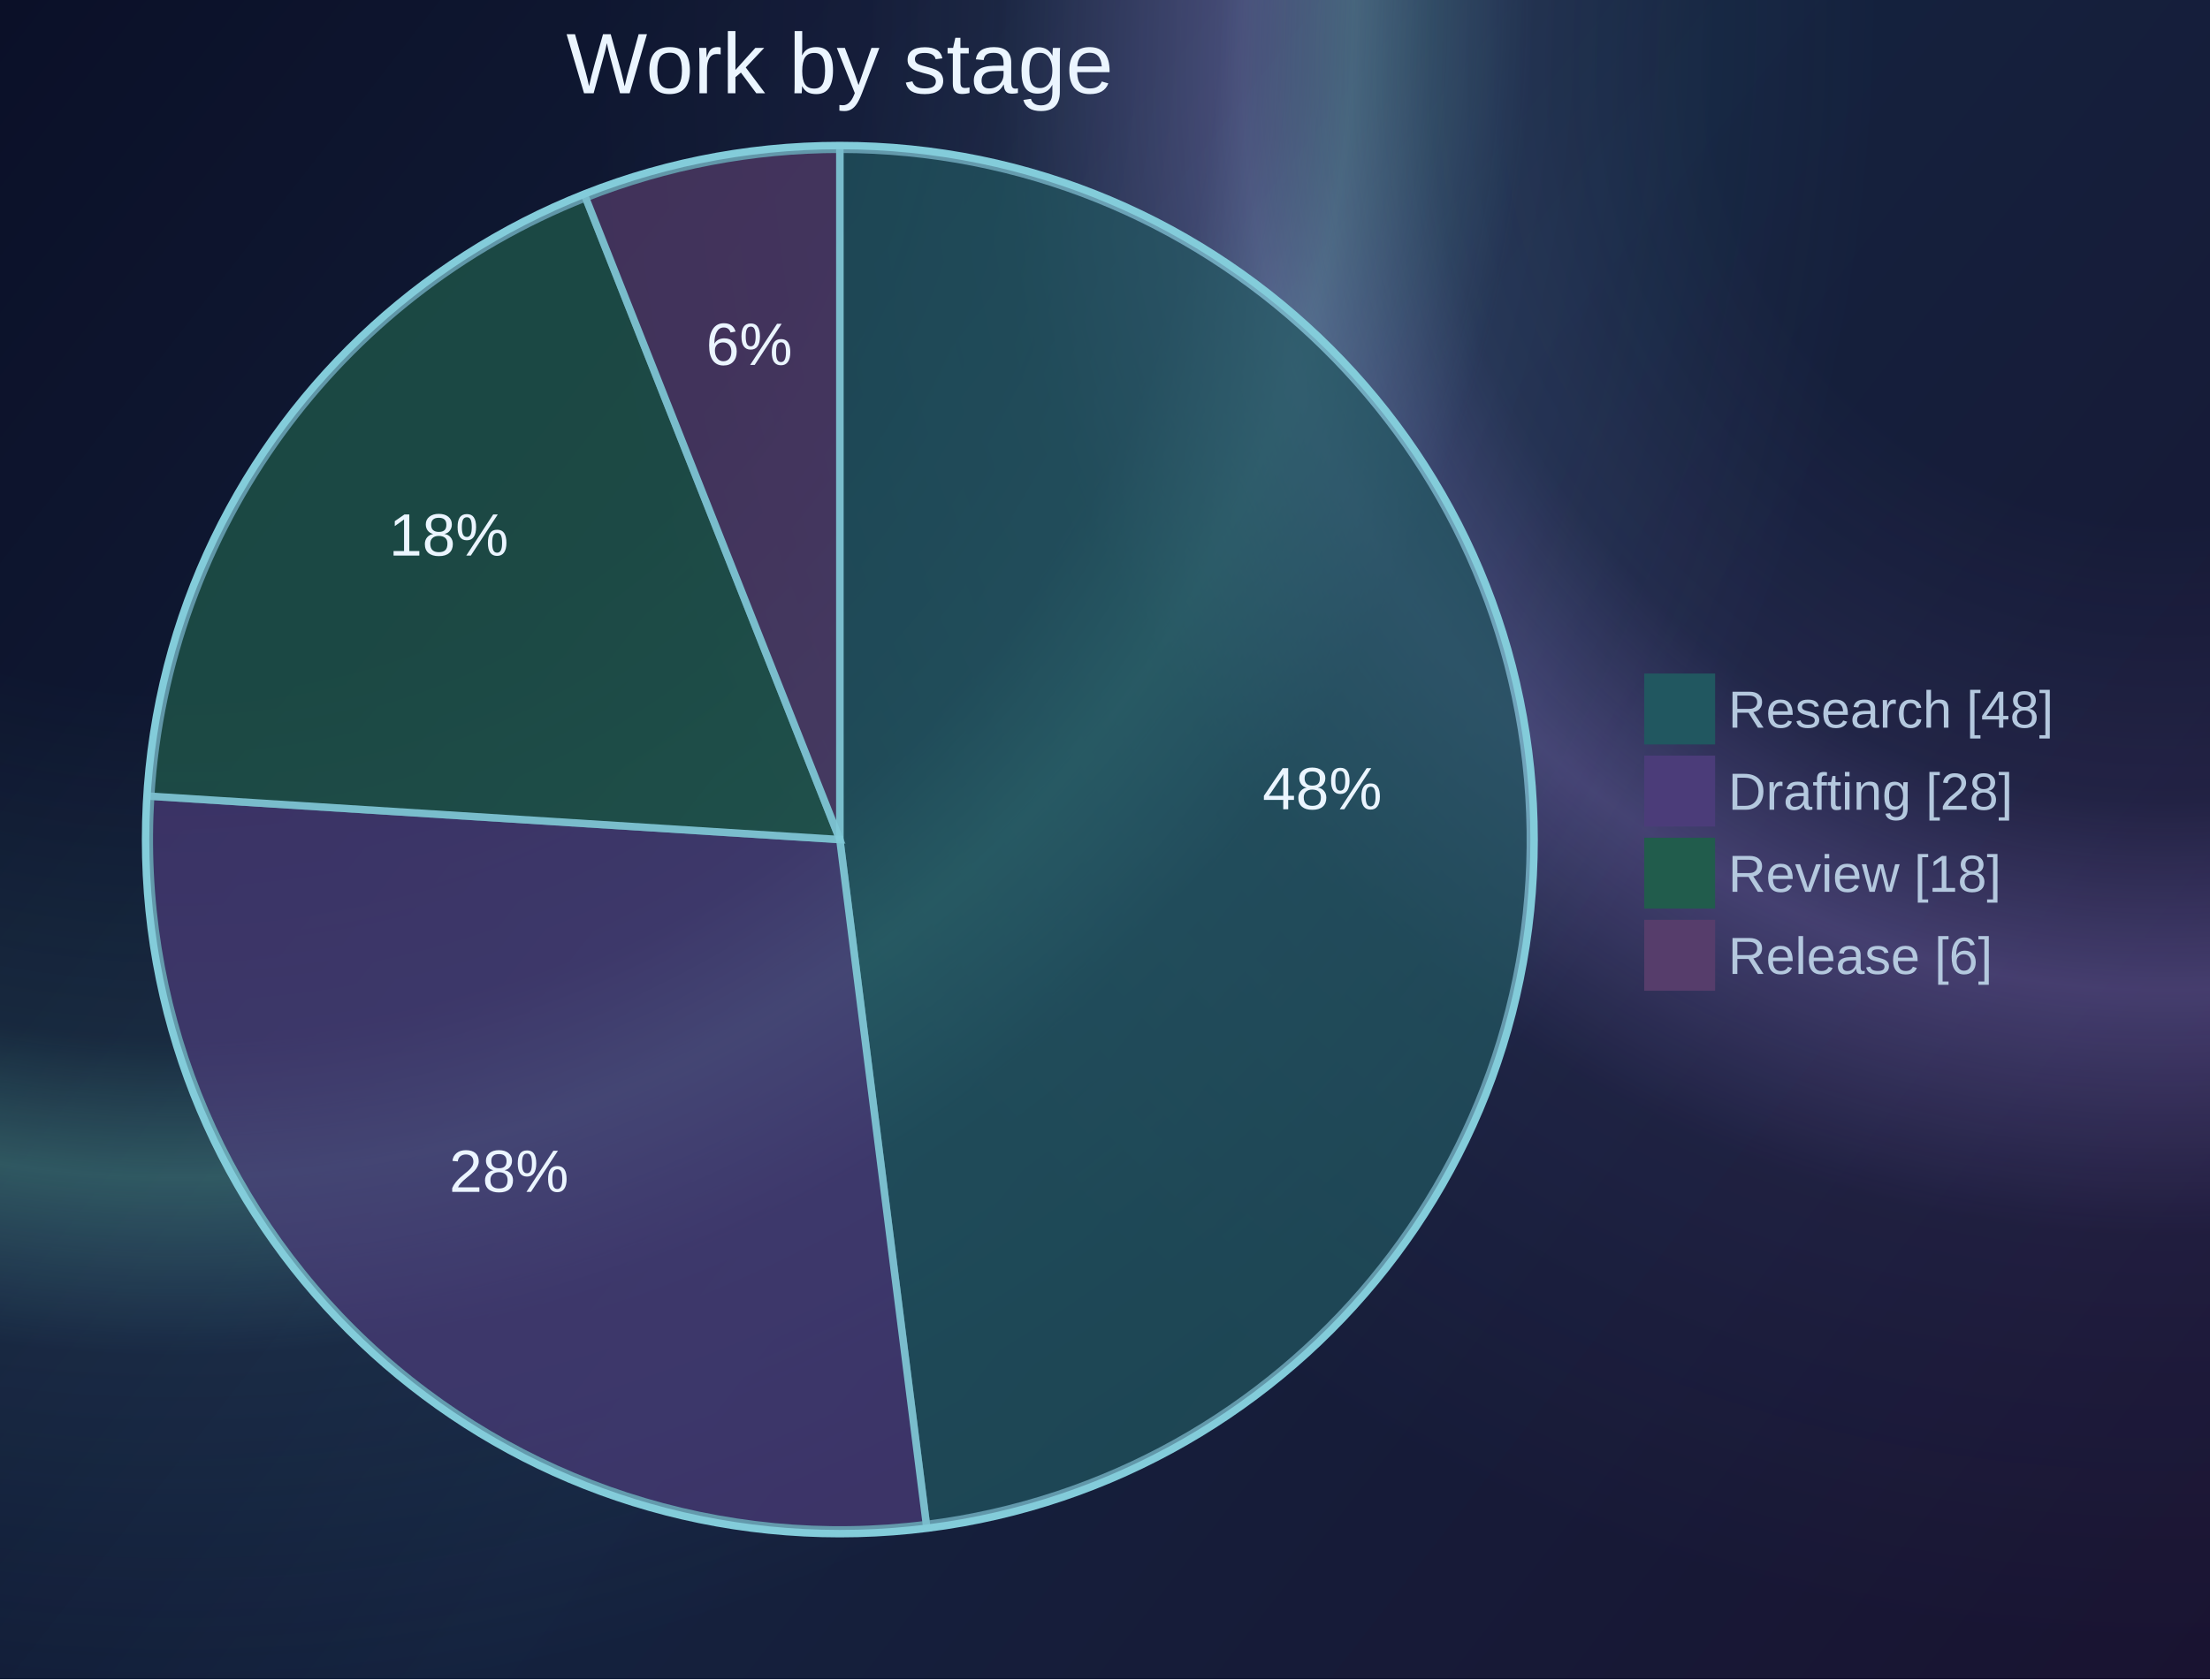
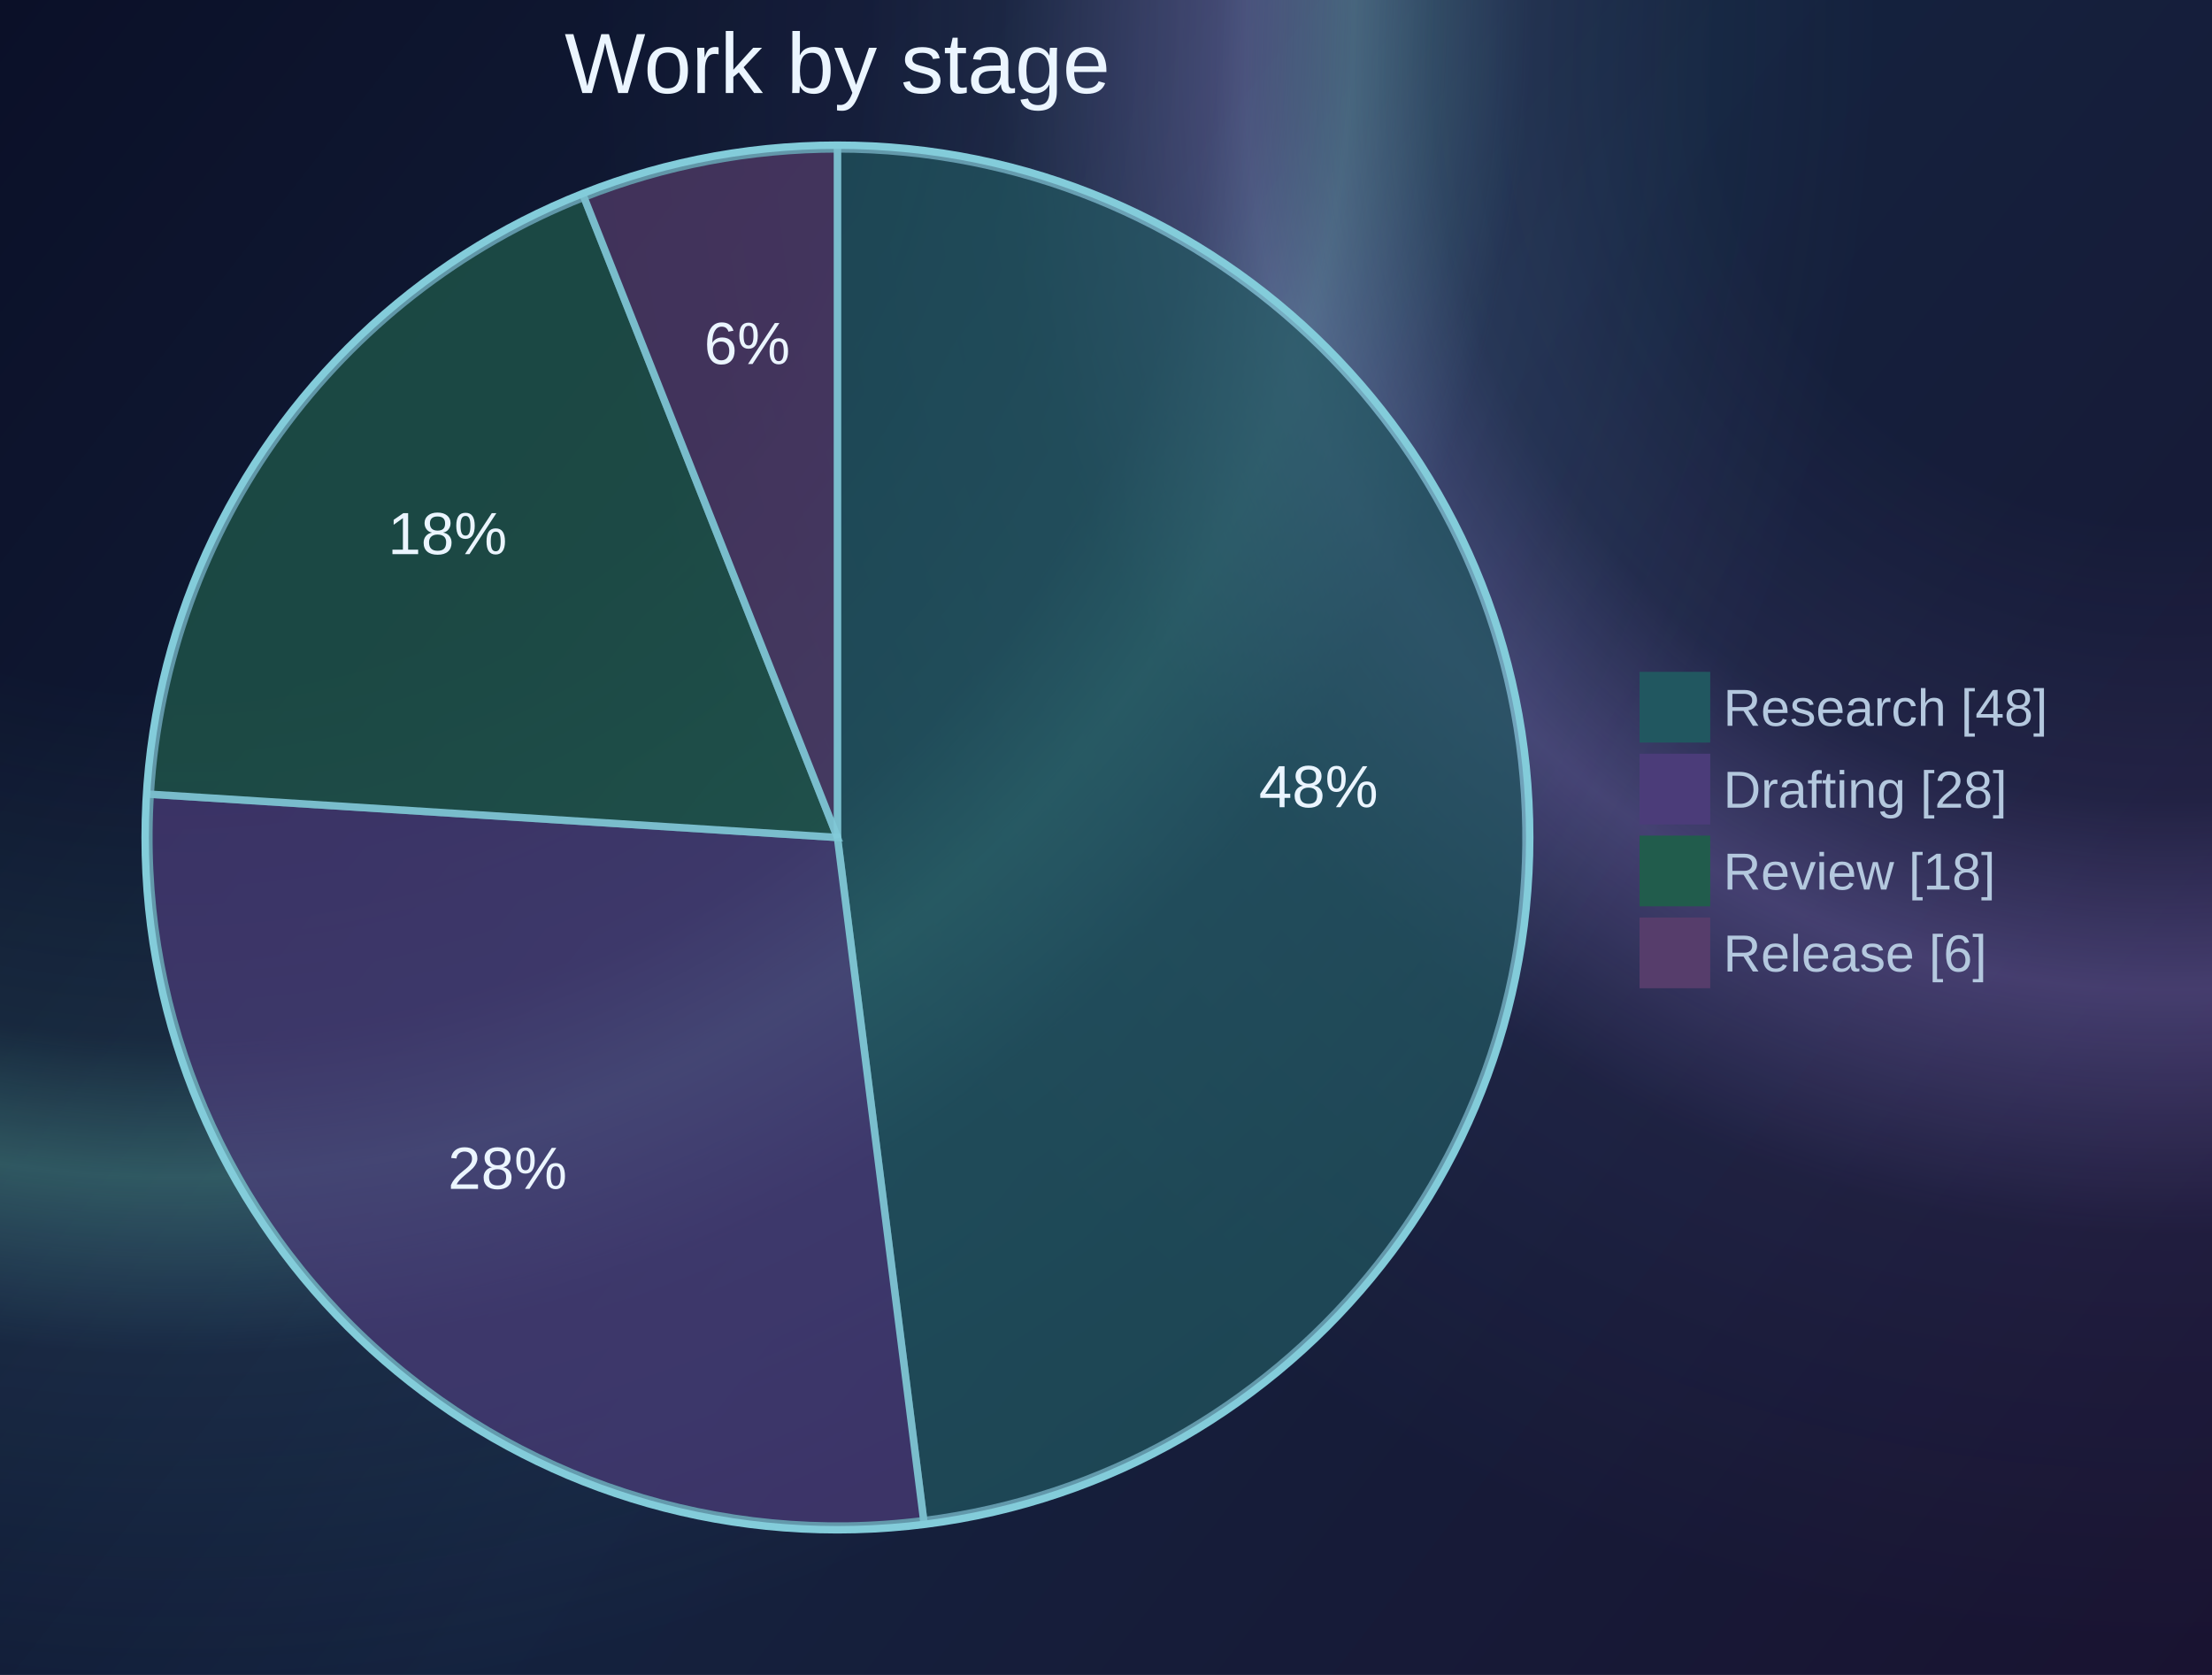
- <svg xmlns="http://www.w3.org/2000/svg" id="theme-aurora-pie" width="100%" viewBox="0 0 592.08 450" style="max-width: 592.08px;" role="graphics-document document" aria-roledescription="pie">
+ <svg xmlns="http://www.w3.org/2000/svg" id="merman" width="100%" viewBox="0 0 594.312 450" style="max-width: 594.312px;" role="graphics-document document" aria-roledescription="pie">
  <defs>
-     <linearGradient id="theme-aurora-pie-merman-theme-canvas-base-gradient" gradientUnits="userSpaceOnUse" x1="3.052" y1="-3.907" x2="589.028" y2="453.907">
+     <linearGradient id="merman-merman-theme-canvas-base-gradient" gradientUnits="userSpaceOnUse" x1="3.476" y1="-4.449" x2="590.837" y2="454.449">
      <stop offset="0%" stop-color="#0B1028" />
      <stop offset="50%" stop-color="#14223E" />
      <stop offset="100%" stop-color="#191331" />
    </linearGradient>
  </defs>
-   <rect class="merman-theme-canvas-base" data-merman-theme-canvas="base" aria-hidden="true" pointer-events="none" x="0" y="0" width="592.08" height="450" fill="url(#theme-aurora-pie-merman-theme-canvas-base-gradient)" />
+   <rect class="merman-theme-canvas-base" data-merman-theme-canvas="base" aria-hidden="true" pointer-events="none" x="0" y="0" width="594.312" height="450" fill="url(#merman-merman-theme-canvas-base-gradient)" />
  <defs>
-     <radialGradient id="theme-aurora-pie-merman-theme-canvas-layer-0-gradient" gradientUnits="userSpaceOnUse" cx="47.366" cy="0" r="525.861">
+     <radialGradient id="merman-merman-theme-canvas-layer-0-gradient" gradientUnits="userSpaceOnUse" cx="47.545" cy="0" r="527.118">
      <stop offset="0%" stop-color="rgba(120, 232, 202, 0)" />
      <stop offset="35%" stop-color="rgba(120, 232, 202, 0)" />
      <stop offset="53%" stop-color="rgba(120, 232, 202, 0.08)" />
      <stop offset="60%" stop-color="rgba(120, 232, 202, 0.3)" />
      <stop offset="69%" stop-color="rgba(130, 220, 236, 0.07)" />
      <stop offset="87%" stop-color="rgba(130, 220, 236, 0)" />
      <stop offset="100%" stop-color="rgba(130, 220, 236, 0)" />
    </radialGradient>
  </defs>
  <g class="merman-theme-canvas-layer" data-merman-theme-canvas-layer="0" aria-hidden="true" pointer-events="none">
-     <rect x="0" y="0" width="592.08" height="450" fill="url(#theme-aurora-pie-merman-theme-canvas-layer-0-gradient)" />
+     <rect x="0" y="0" width="594.312" height="450" fill="url(#merman-merman-theme-canvas-layer-0-gradient)" />
  </g>
  <defs>
-     <radialGradient id="theme-aurora-pie-merman-theme-canvas-layer-1-gradient" gradientUnits="userSpaceOnUse" cx="580.238" cy="18" r="504.826">
+     <radialGradient id="merman-merman-theme-canvas-layer-1-gradient" gradientUnits="userSpaceOnUse" cx="582.426" cy="18" r="506.034">
      <stop offset="0%" stop-color="rgba(187, 156, 255, 0)" />
      <stop offset="24%" stop-color="rgba(187, 156, 255, 0)" />
      <stop offset="39%" stop-color="rgba(187, 156, 255, 0.07)" />
      <stop offset="49%" stop-color="rgba(187, 156, 255, 0.28)" />
      <stop offset="62%" stop-color="rgba(187, 156, 255, 0.05)" />
      <stop offset="84%" stop-color="rgba(187, 156, 255, 0)" />
      <stop offset="100%" stop-color="rgba(187, 156, 255, 0)" />
    </radialGradient>
  </defs>
  <g class="merman-theme-canvas-layer" data-merman-theme-canvas-layer="1" aria-hidden="true" pointer-events="none">
-     <rect x="0" y="0" width="592.08" height="450" fill="url(#theme-aurora-pie-merman-theme-canvas-layer-1-gradient)" />
+     <rect x="0" y="0" width="594.312" height="450" fill="url(#merman-merman-theme-canvas-layer-1-gradient)" />
  </g>
-   <style>#theme-aurora-pie{font-family:Avenir, "Segoe UI", Arial, "Noto Sans CJK SC", sans-serif;font-size:16px;fill:#333;}@keyframes edge-animation-frame{from{stroke-dashoffset:0;}}@keyframes dash{to{stroke-dashoffset:0;}}#theme-aurora-pie .edge-animation-slow{stroke-dasharray:9,5!important;stroke-dashoffset:900;animation:dash 50s linear infinite;stroke-linecap:round;}#theme-aurora-pie .edge-animation-fast{stroke-dasharray:9,5!important;stroke-dashoffset:900;animation:dash 20s linear infinite;stroke-linecap:round;}#theme-aurora-pie .error-icon{fill:#552222;}#theme-aurora-pie .error-text{fill:#552222;stroke:#552222;}#theme-aurora-pie .edge-thickness-normal{stroke-width:1px;}#theme-aurora-pie .edge-thickness-thick{stroke-width:3.5px;}#theme-aurora-pie .edge-pattern-solid{stroke-dasharray:0;}#theme-aurora-pie .edge-thickness-invisible{stroke-width:0;fill:none;}#theme-aurora-pie .edge-pattern-dashed{stroke-dasharray:3;}#theme-aurora-pie .edge-pattern-dotted{stroke-dasharray:2;}#theme-aurora-pie .marker{fill:#333333;stroke:#333333;}#theme-aurora-pie .marker.cross{stroke:#333333;}#theme-aurora-pie svg{font-family:Avenir, "Segoe UI", Arial, "Noto Sans CJK SC", sans-serif;font-size:16px;}#theme-aurora-pie p{margin:0;}#theme-aurora-pie .pieCircle{stroke:#83CCDA;stroke-width:2px;opacity:0.7;}#theme-aurora-pie .pieCircle.highlighted{scale:1.05;opacity:1;}#theme-aurora-pie .pieCircle.highlightedOnHover:hover{transition-duration:250ms;scale:1.05;opacity:1;}#theme-aurora-pie .pieOuterCircle{stroke:#83CCDA;stroke-width:2px;fill:none;}#theme-aurora-pie .pieTitleText{text-anchor:middle;font-size:23px;fill:#EBF5FF;font-family:Avenir, "Segoe UI", Arial, "Noto Sans CJK SC", sans-serif;font-weight:500;}#theme-aurora-pie .slice{font-family:Avenir, "Segoe UI", Arial, "Noto Sans CJK SC", sans-serif;fill:#EBF5FF;font-size:16px;font-weight:500;}#theme-aurora-pie .legend text{fill:#B4C8DE;font-family:Avenir, "Segoe UI", Arial, "Noto Sans CJK SC", sans-serif;font-size:14px;}#theme-aurora-pie .node .neo-node{stroke:#9370DB;}#theme-aurora-pie [data-look="neo"].node rect,#theme-aurora-pie [data-look="neo"].cluster rect,#theme-aurora-pie [data-look="neo"].node polygon{stroke:#9370DB;filter:drop-shadow(1px 2px 2px rgba(185, 185, 185, 1));}#theme-aurora-pie [data-look="neo"].swimlane.cluster rect{filter:none;}#theme-aurora-pie [data-look="neo"].node path{stroke:#9370DB;stroke-width:1px;}#theme-aurora-pie [data-look="neo"].node .outer-path{filter:drop-shadow(1px 2px 2px rgba(185, 185, 185, 1));}#theme-aurora-pie [data-look="neo"].node .neo-line path{stroke:#9370DB;filter:none;}#theme-aurora-pie [data-look="neo"].node circle{stroke:#9370DB;filter:drop-shadow(1px 2px 2px rgba(185, 185, 185, 1));}#theme-aurora-pie [data-look="neo"].node circle .state-start{fill:#000000;}#theme-aurora-pie [data-look="neo"].icon-shape .icon{fill:#9370DB;filter:drop-shadow(1px 2px 2px rgba(185, 185, 185, 1));}#theme-aurora-pie [data-look="neo"].icon-shape .icon-neo path{stroke:#9370DB;filter:drop-shadow(1px 2px 2px rgba(185, 185, 185, 1));}#theme-aurora-pie :root{--mermaid-font-family:Avenir, "Segoe UI", Arial, "Noto Sans CJK SC", sans-serif;}</style>
+   <style>#merman{font-family:Avenir, "Segoe UI", Arial, "Noto Sans CJK SC", sans-serif;font-size:16px;fill:#333;}@keyframes edge-animation-frame{from{stroke-dashoffset:0;}}@keyframes dash{to{stroke-dashoffset:0;}}#merman .edge-animation-slow{stroke-dasharray:9,5!important;stroke-dashoffset:900;animation:dash 50s linear infinite;stroke-linecap:round;}#merman .edge-animation-fast{stroke-dasharray:9,5!important;stroke-dashoffset:900;animation:dash 20s linear infinite;stroke-linecap:round;}#merman .error-icon{fill:#552222;}#merman .error-text{fill:#552222;stroke:#552222;}#merman .edge-thickness-normal{stroke-width:1px;}#merman .edge-thickness-thick{stroke-width:3.5px;}#merman .edge-pattern-solid{stroke-dasharray:0;}#merman .edge-thickness-invisible{stroke-width:0;fill:none;}#merman .edge-pattern-dashed{stroke-dasharray:3;}#merman .edge-pattern-dotted{stroke-dasharray:2;}#merman .marker{fill:#333333;stroke:#333333;}#merman .marker.cross{stroke:#333333;}#merman svg{font-family:Avenir, "Segoe UI", Arial, "Noto Sans CJK SC", sans-serif;font-size:16px;}#merman p{margin:0;}#merman .pieCircle{stroke:#83CCDA;stroke-width:2px;opacity:0.7;}#merman .pieCircle.highlighted{scale:1.05;opacity:1;}#merman .pieCircle.highlightedOnHover:hover{transition-duration:250ms;scale:1.05;opacity:1;}#merman .pieOuterCircle{stroke:#83CCDA;stroke-width:2px;fill:none;}#merman .pieTitleText{text-anchor:middle;font-size:23px;fill:#EBF5FF;font-family:Avenir, "Segoe UI", Arial, "Noto Sans CJK SC", sans-serif;font-weight:500;}#merman .slice{font-family:Avenir, "Segoe UI", Arial, "Noto Sans CJK SC", sans-serif;fill:#EBF5FF;font-size:16px;font-weight:500;}#merman .legend text{fill:#B4C8DE;font-family:Avenir, "Segoe UI", Arial, "Noto Sans CJK SC", sans-serif;font-size:14px;}#merman .node .neo-node{stroke:#9370DB;}#merman [data-look="neo"].node rect,#merman [data-look="neo"].cluster rect,#merman [data-look="neo"].node polygon{stroke:#9370DB;filter:drop-shadow(1px 2px 2px rgba(185, 185, 185, 1));}#merman [data-look="neo"].swimlane.cluster rect{filter:none;}#merman [data-look="neo"].node path{stroke:#9370DB;stroke-width:1px;}#merman [data-look="neo"].node .outer-path{filter:drop-shadow(1px 2px 2px rgba(185, 185, 185, 1));}#merman [data-look="neo"].node .neo-line path{stroke:#9370DB;filter:none;}#merman [data-look="neo"].node circle{stroke:#9370DB;filter:drop-shadow(1px 2px 2px rgba(185, 185, 185, 1));}#merman [data-look="neo"].node circle .state-start{fill:#000000;}#merman [data-look="neo"].icon-shape .icon{fill:#9370DB;filter:drop-shadow(1px 2px 2px rgba(185, 185, 185, 1));}#merman [data-look="neo"].icon-shape .icon-neo path{stroke:#9370DB;filter:drop-shadow(1px 2px 2px rgba(185, 185, 185, 1));}#merman :root{--mermaid-font-family:Avenir, "Segoe UI", Arial, "Noto Sans CJK SC", sans-serif;}</style>
  <g />
  <g transform="translate(225,225)">
    <g>
      <circle cx="0" cy="0" r="186" class="pieOuterCircle" />
      <path d="M0,-185A185,185,0,0,1,23.187,183.541L0,0Z" fill="#215760" class="pieCircle" />
      <path d="M23.187,183.541A185,185,0,0,1,-184.635,-11.616L0,0Z" fill="#4B3C79" class="pieCircle" />
      <path d="M-184.635,-11.616A185,185,0,0,1,-68.103,-172.009L0,0Z" fill="#215C4C" class="pieCircle" />
      <path d="M-68.103,-172.009A185,185,0,0,1,0,-185L0,0Z" fill="#563D6B" class="pieCircle" />
      <text transform="translate(129.2445,-8.131372)" class="slice" style="text-anchor: middle;">48%</text>
      <text transform="translate(-88.64885,94.40144)" class="slice" style="text-anchor: middle;">28%</text>
      <text transform="translate(-104.7677,-76.11819)" class="slice" style="text-anchor: middle;">18%</text>
      <text transform="translate(-24.26588,-127.2062)" class="slice" style="text-anchor: middle;">6%</text>
    </g>
    <text x="0" y="-200" class="pieTitleText">Work by stage</text>
    <g class="legend" transform="translate(216,-44)">
      <rect width="18" height="18" style="fill: rgb(33, 87, 96); stroke: rgb(33, 87, 96);" />
      <text x="22" y="14">Research [48]</text>
    </g>
    <g class="legend" transform="translate(216,-22)">
      <rect width="18" height="18" style="fill: rgb(75, 60, 121); stroke: rgb(75, 60, 121);" />
      <text x="22" y="14">Drafting [28]</text>
    </g>
    <g class="legend" transform="translate(216,0)">
      <rect width="18" height="18" style="fill: rgb(33, 92, 76); stroke: rgb(33, 92, 76);" />
      <text x="22" y="14">Review [18]</text>
    </g>
    <g class="legend" transform="translate(216,22)">
      <rect width="18" height="18" style="fill: rgb(86, 61, 107); stroke: rgb(86, 61, 107);" />
      <text x="22" y="14">Release [6]</text>
    </g>
  </g>
</svg>
